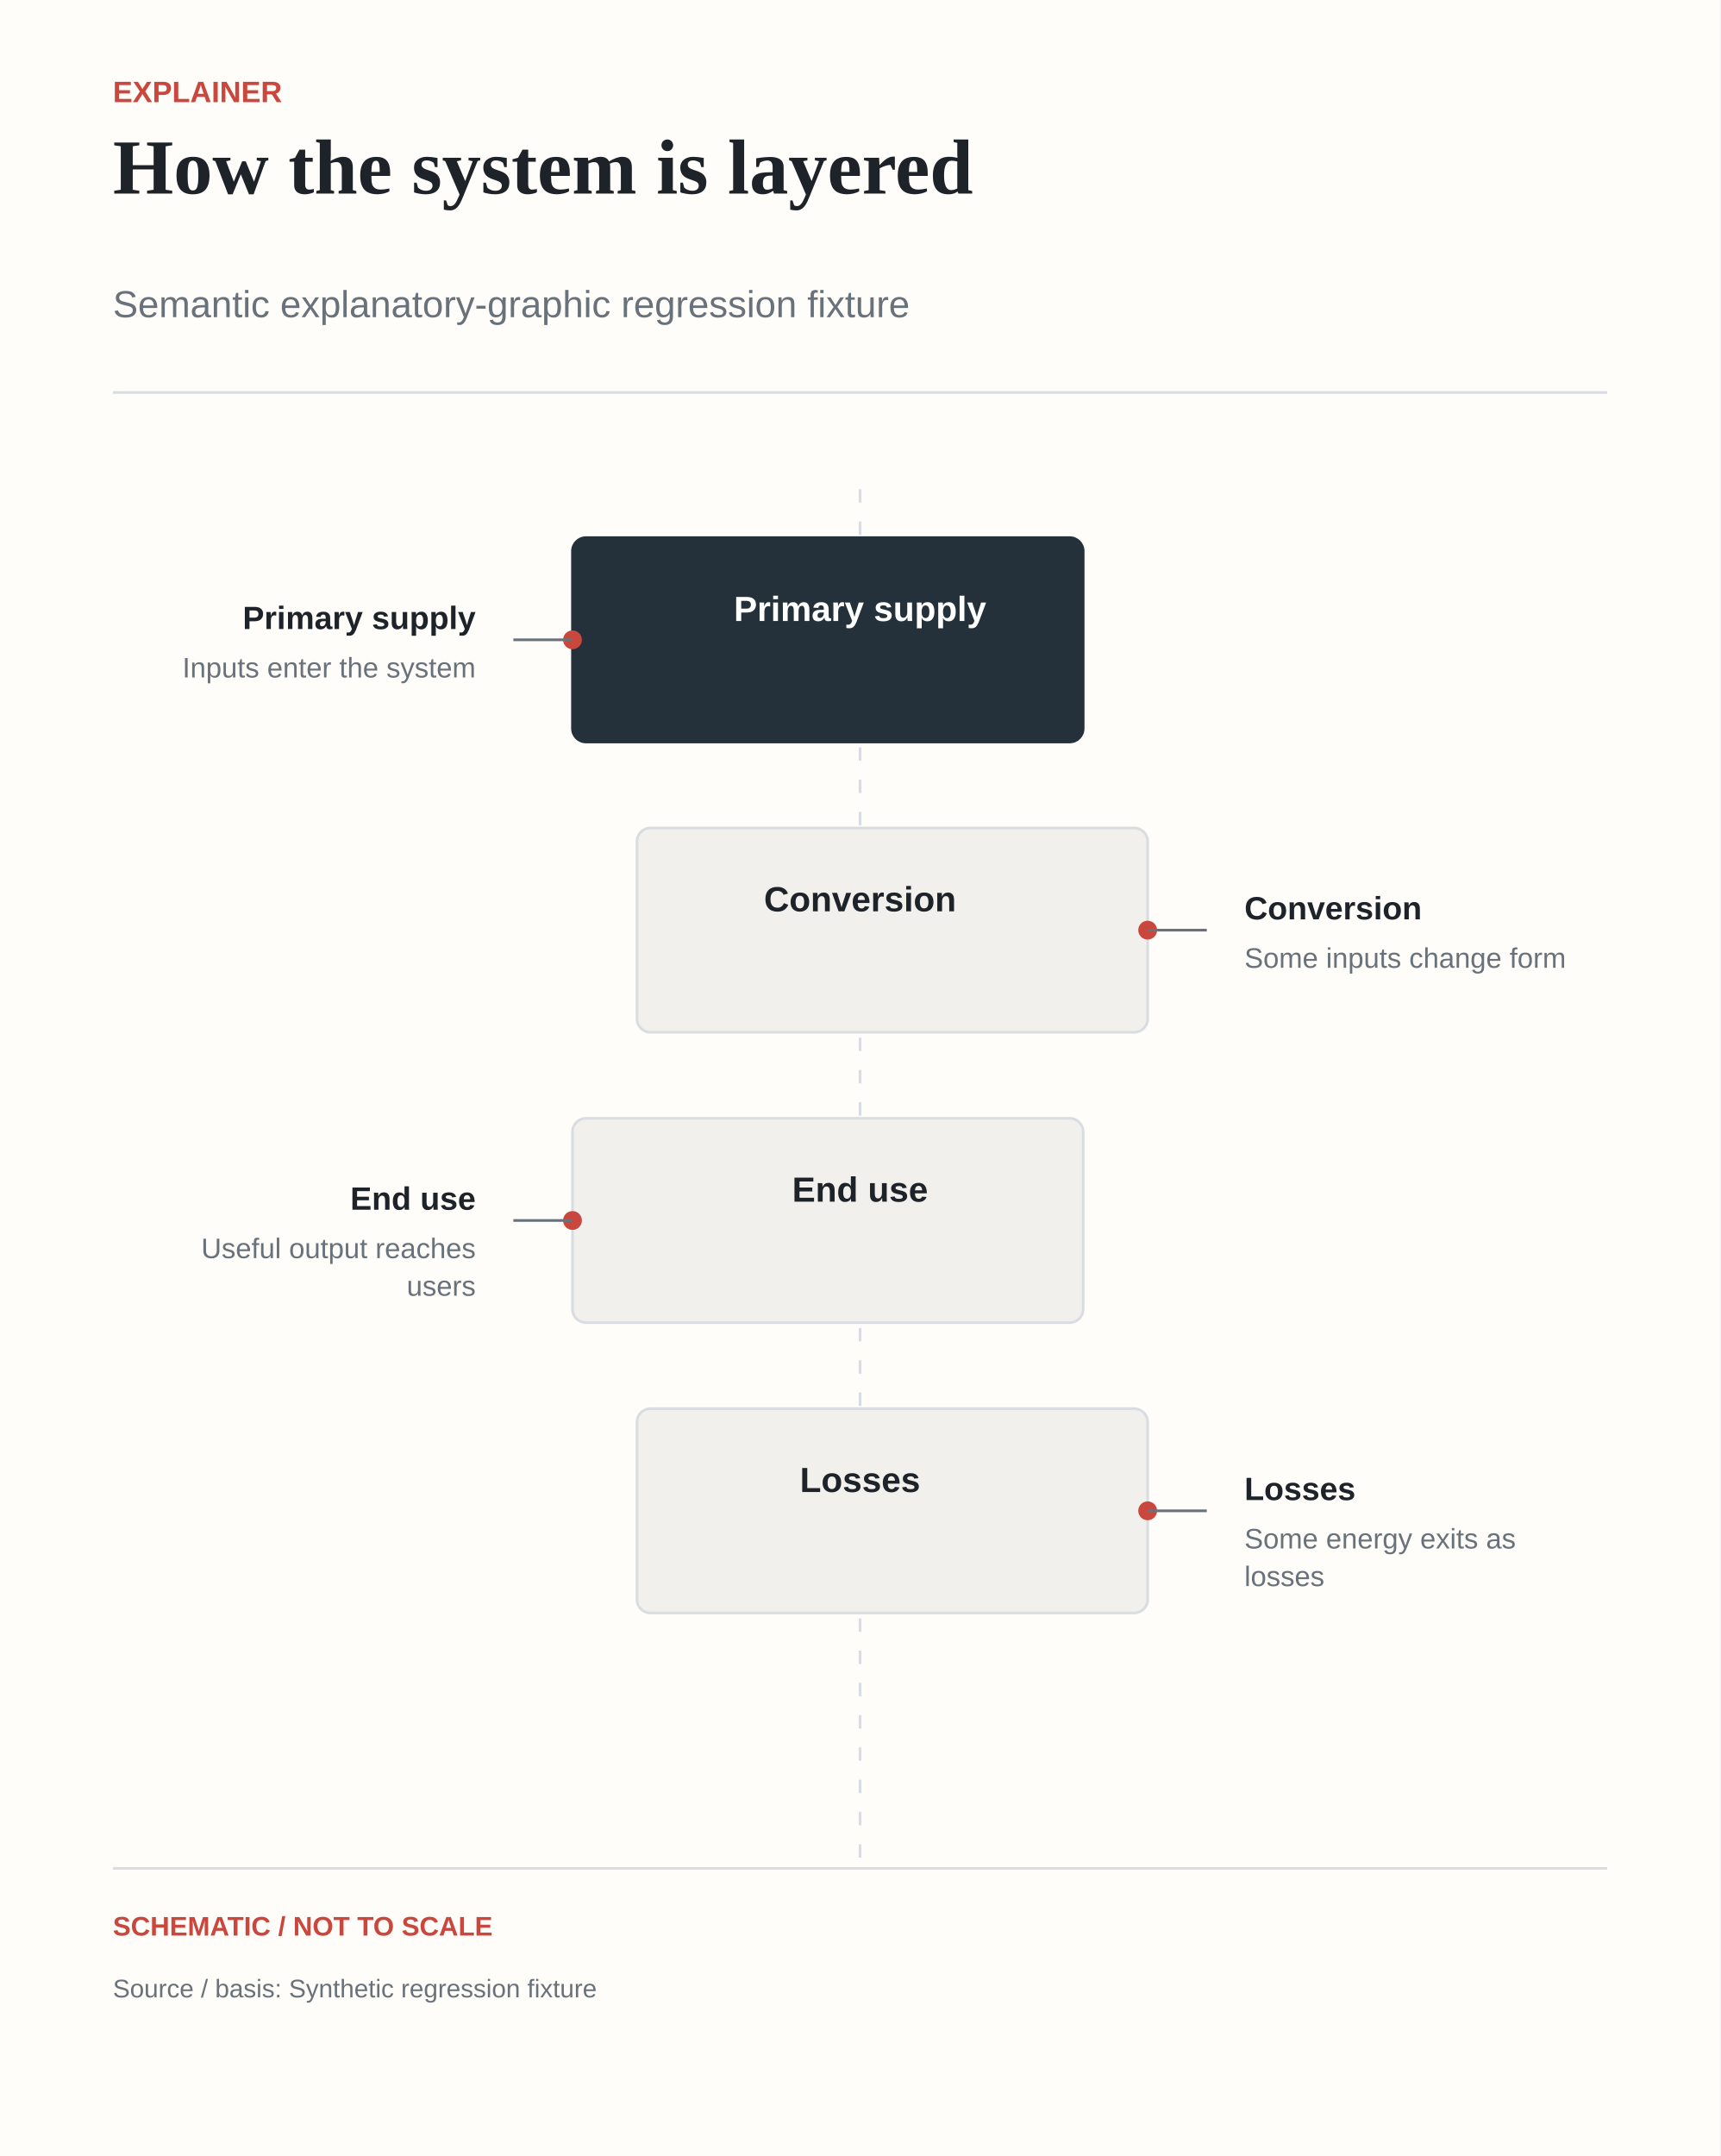
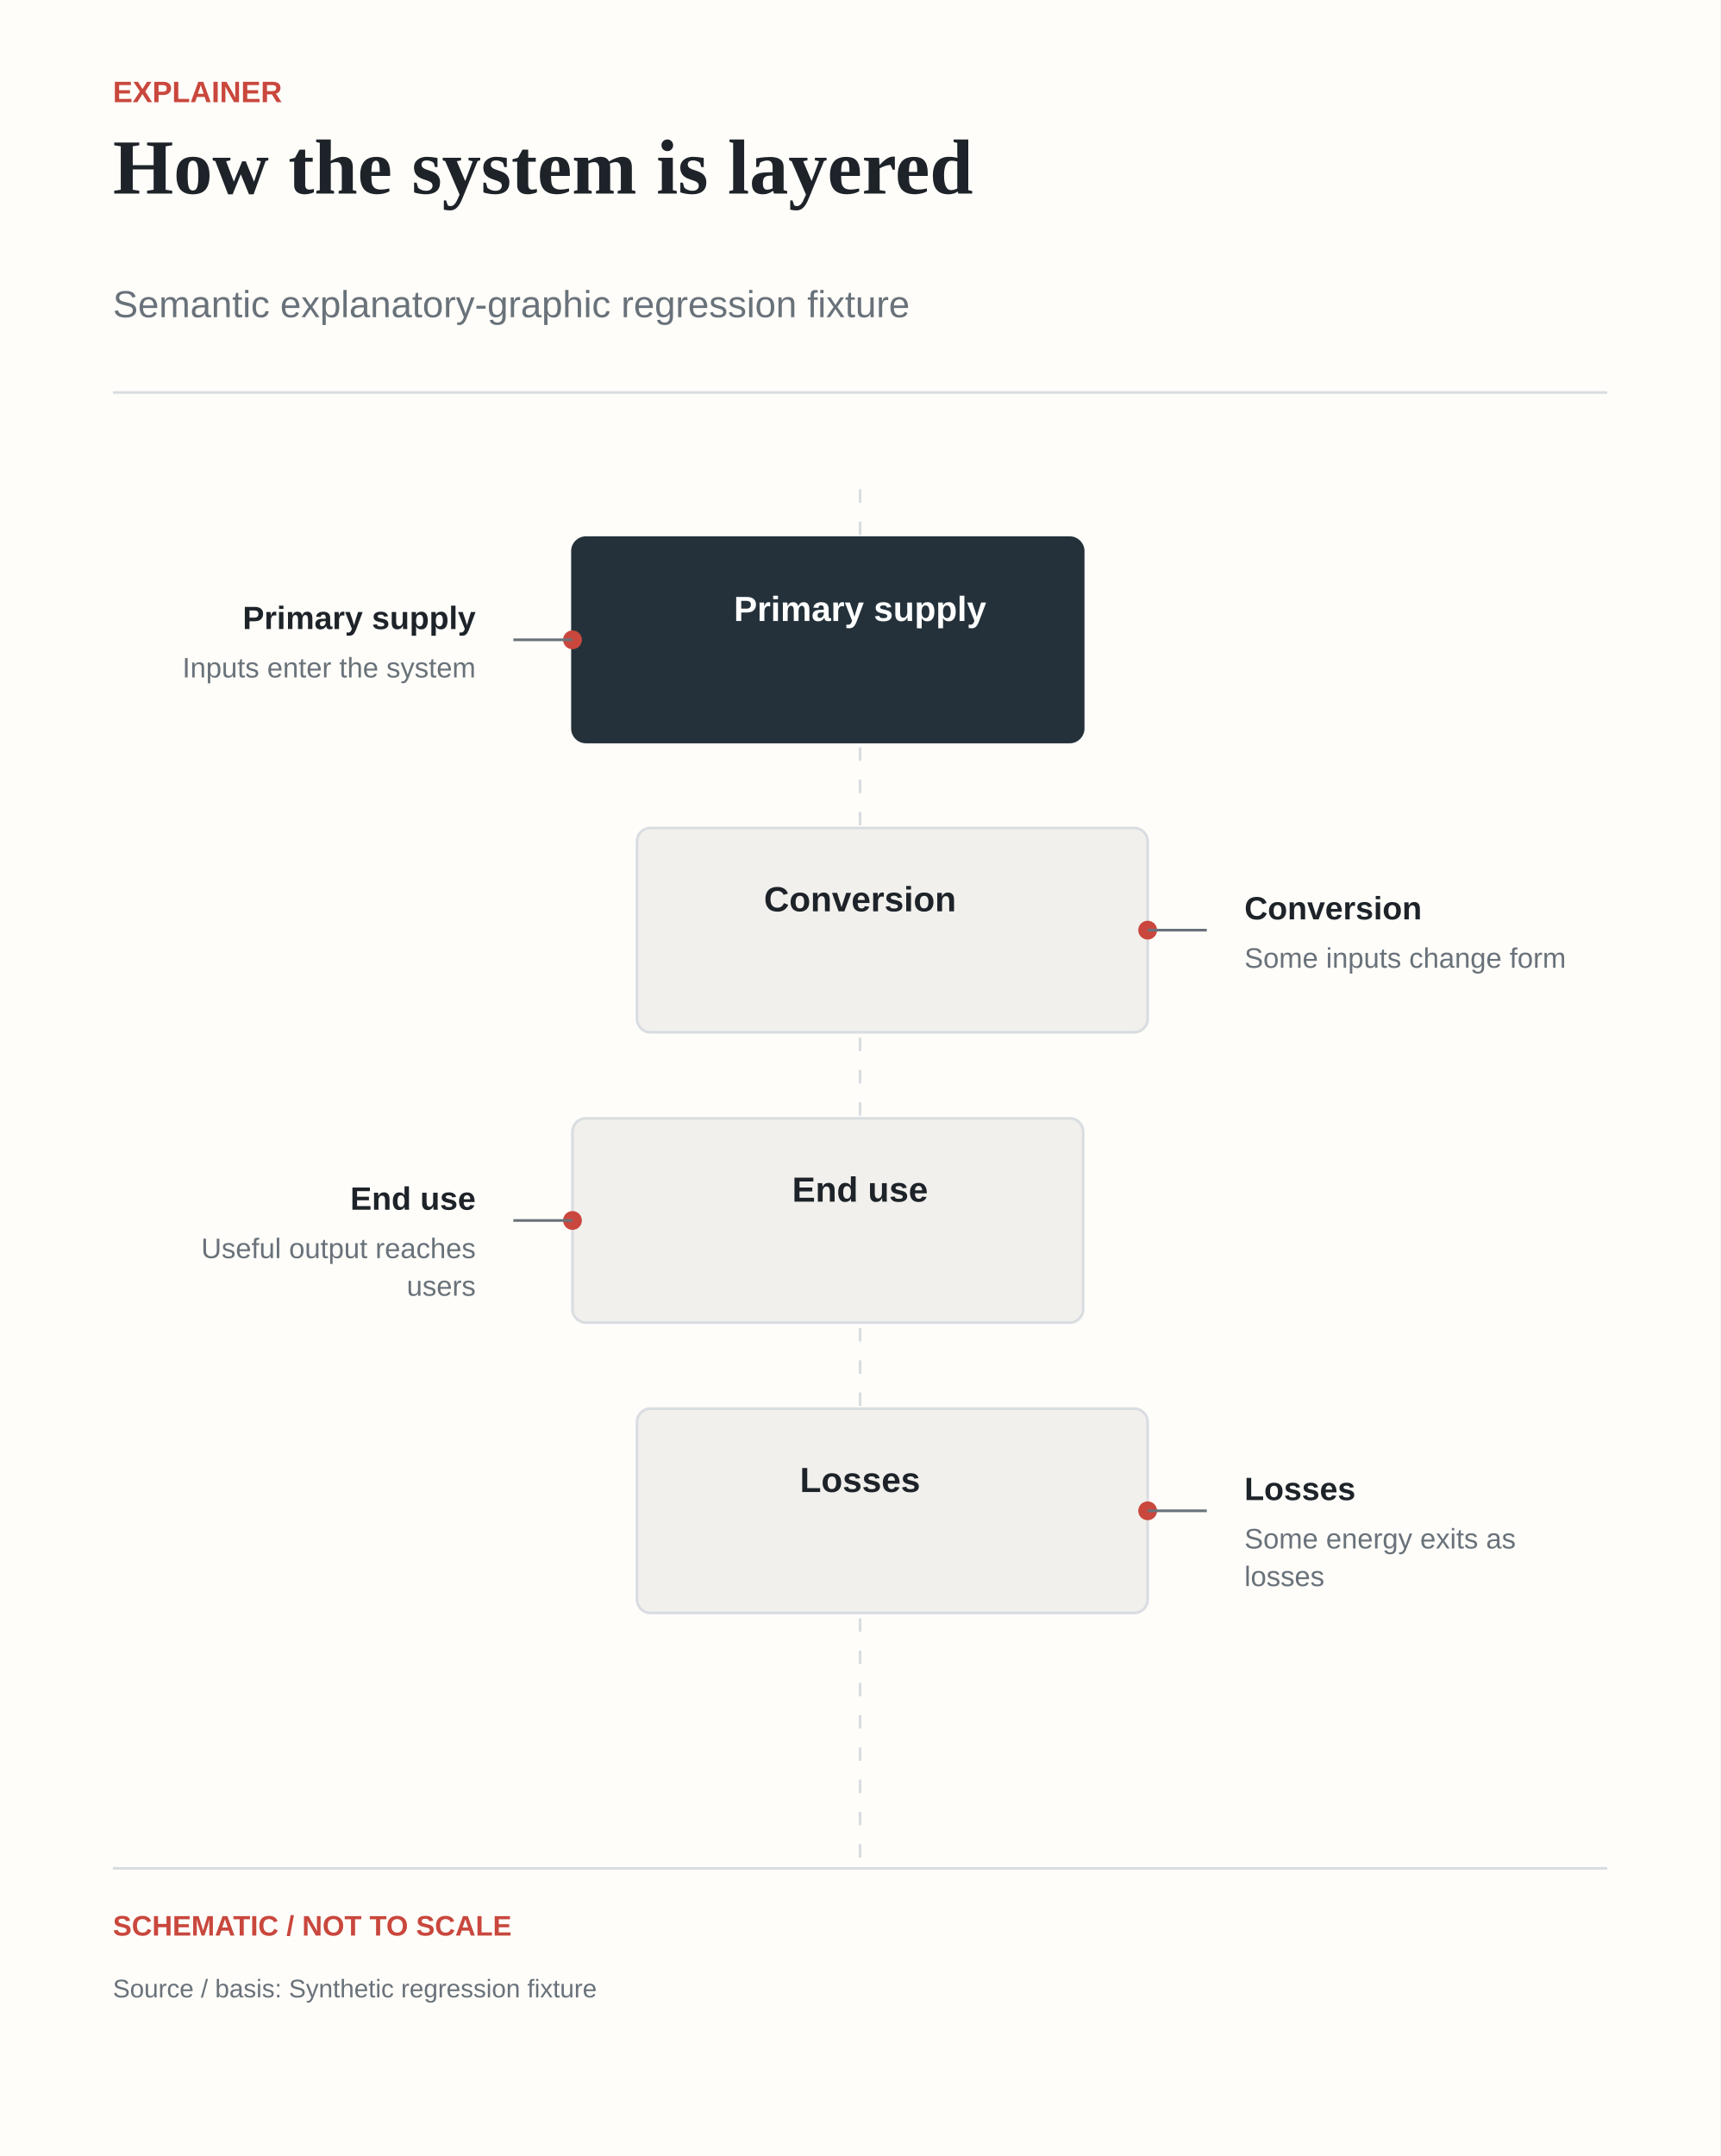
<svg xmlns="http://www.w3.org/2000/svg" viewBox="0 0 640 802" role="img" aria-labelledby="ex-title ex-desc" data-explainer-version="0.1.0" data-view="exploded">
  <rect width="640" height="802" fill="#fffdf9" />
  <text x="42" y="38" text-anchor="start" font-family="Arial, Helvetica, sans-serif" font-size="11" font-weight="700" fill="#c9473d">EXPLAINER</text>
  <text x="42" y="72" text-anchor="start" font-family="Georgia, 'Times New Roman', serif" font-size="29" font-weight="700" fill="#1d2329">How the system is layered</text>
  <text x="42" y="118" text-anchor="start" font-family="Arial, Helvetica, sans-serif" font-size="14" font-weight="400" fill="#69727a">Semantic explanatory-graphic regression fixture</text>
  <line x1="42" y1="146" x2="598" y2="146" stroke="#d9dde1" />
  <line x1="320" y1="182" x2="320" y2="697" stroke="#d9dde1" stroke-dasharray="5 7" />
  <rect x="213" y="200" width="190" height="76" rx="5" fill="#24313a" stroke="#24313a" />
  <text x="320" y="231" text-anchor="middle" font-family="Arial, Helvetica, sans-serif" font-size="13" font-weight="700" fill="#fff">Primary supply</text>
  <circle cx="213" cy="238" r="3.5" fill="#c9473d" />
  <line x1="213" y1="238" x2="191" y2="238" stroke="#69727a" />
  <text x="177" y="234" text-anchor="end" font-family="Arial, Helvetica, sans-serif" font-size="12" font-weight="700" fill="#1d2329">Primary supply</text>
  <text x="177" y="252" text-anchor="end" font-family="Arial, Helvetica, sans-serif" font-size="10.5" font-weight="400" fill="#69727a">Inputs enter the system</text>
  <rect x="237" y="308" width="190" height="76" rx="5" fill="#f1f0ec" stroke="#d9dde1" />
  <text x="320" y="339" text-anchor="middle" font-family="Arial, Helvetica, sans-serif" font-size="13" font-weight="700" fill="#1d2329">Conversion</text>
  <circle cx="427" cy="346" r="3.5" fill="#c9473d" />
  <line x1="427" y1="346" x2="449" y2="346" stroke="#69727a" />
  <text x="463" y="342" text-anchor="start" font-family="Arial, Helvetica, sans-serif" font-size="12" font-weight="700" fill="#1d2329">Conversion</text>
  <text x="463" y="360" text-anchor="start" font-family="Arial, Helvetica, sans-serif" font-size="10.5" font-weight="400" fill="#69727a">Some inputs change form</text>
  <rect x="213" y="416" width="190" height="76" rx="5" fill="#f1f0ec" stroke="#d9dde1" />
  <text x="320" y="447" text-anchor="middle" font-family="Arial, Helvetica, sans-serif" font-size="13" font-weight="700" fill="#1d2329">End use</text>
  <circle cx="213" cy="454" r="3.5" fill="#c9473d" />
  <line x1="213" y1="454" x2="191" y2="454" stroke="#69727a" />
  <text x="177" y="450" text-anchor="end" font-family="Arial, Helvetica, sans-serif" font-size="12" font-weight="700" fill="#1d2329">End use</text>
  <text x="177" y="468" text-anchor="end" font-family="Arial, Helvetica, sans-serif" font-size="10.5" font-weight="400" fill="#69727a">Useful output reaches</text>
  <text x="177" y="482" text-anchor="end" font-family="Arial, Helvetica, sans-serif" font-size="10.5" font-weight="400" fill="#69727a">users</text>
  <rect x="237" y="524" width="190" height="76" rx="5" fill="#f1f0ec" stroke="#d9dde1" />
  <text x="320" y="555" text-anchor="middle" font-family="Arial, Helvetica, sans-serif" font-size="13" font-weight="700" fill="#1d2329">Losses</text>
  <circle cx="427" cy="562" r="3.5" fill="#c9473d" />
  <line x1="427" y1="562" x2="449" y2="562" stroke="#69727a" />
  <text x="463" y="558" text-anchor="start" font-family="Arial, Helvetica, sans-serif" font-size="12" font-weight="700" fill="#1d2329">Losses</text>
  <text x="463" y="576" text-anchor="start" font-family="Arial, Helvetica, sans-serif" font-size="10.5" font-weight="400" fill="#69727a">Some energy exits as</text>
  <text x="463" y="590" text-anchor="start" font-family="Arial, Helvetica, sans-serif" font-size="10.5" font-weight="400" fill="#69727a">losses</text>
  <line x1="42" y1="695" x2="598" y2="695" stroke="#d9dde1" />
-   <text x="42" y="720" text-anchor="start" font-family="Arial, Helvetica, sans-serif" font-size="10" font-weight="700" fill="#c9473d">SCHEMATIC / NOT TO SCALE</text>
+   <text x="42" y="720" text-anchor="start" font-family="Arial, Helvetica, sans-serif" font-size="10.5" font-weight="700" fill="#c9473d">SCHEMATIC / NOT TO SCALE</text>
  <text x="42" y="743" text-anchor="start" font-family="Arial, Helvetica, sans-serif" font-size="9.5" font-weight="400" fill="#69727a">Source / basis: Synthetic regression fixture</text>
</svg>
